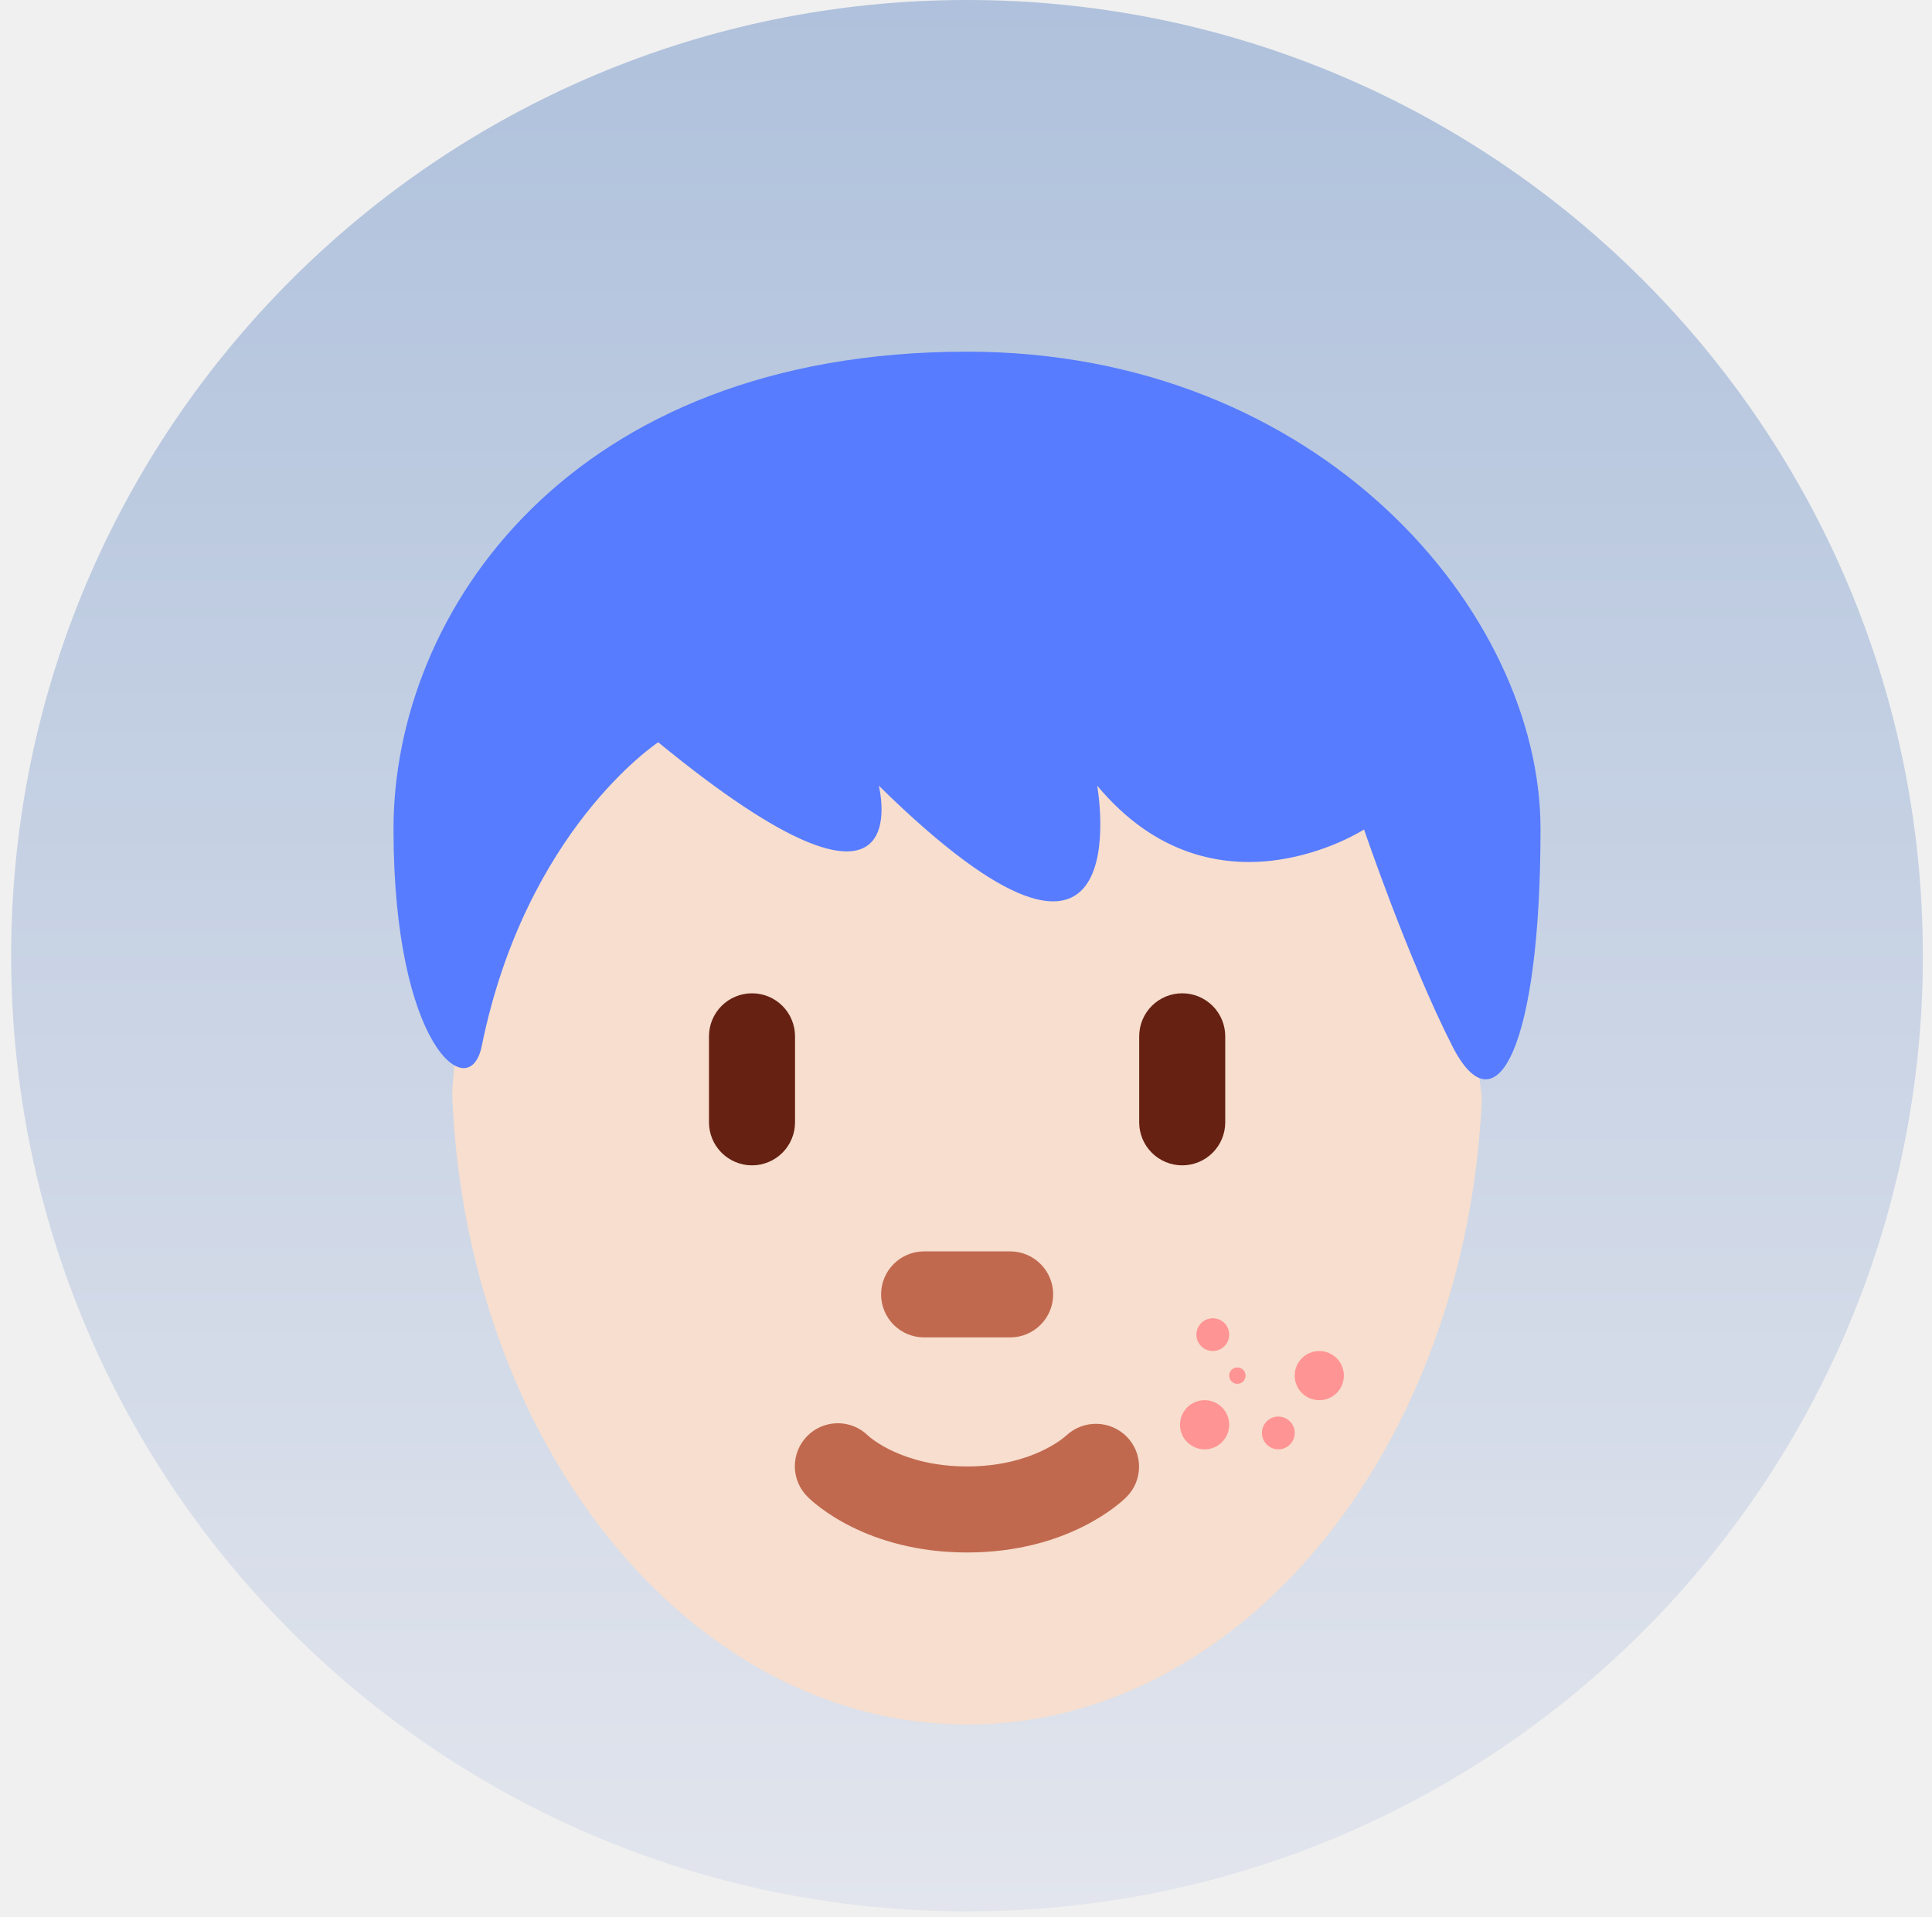
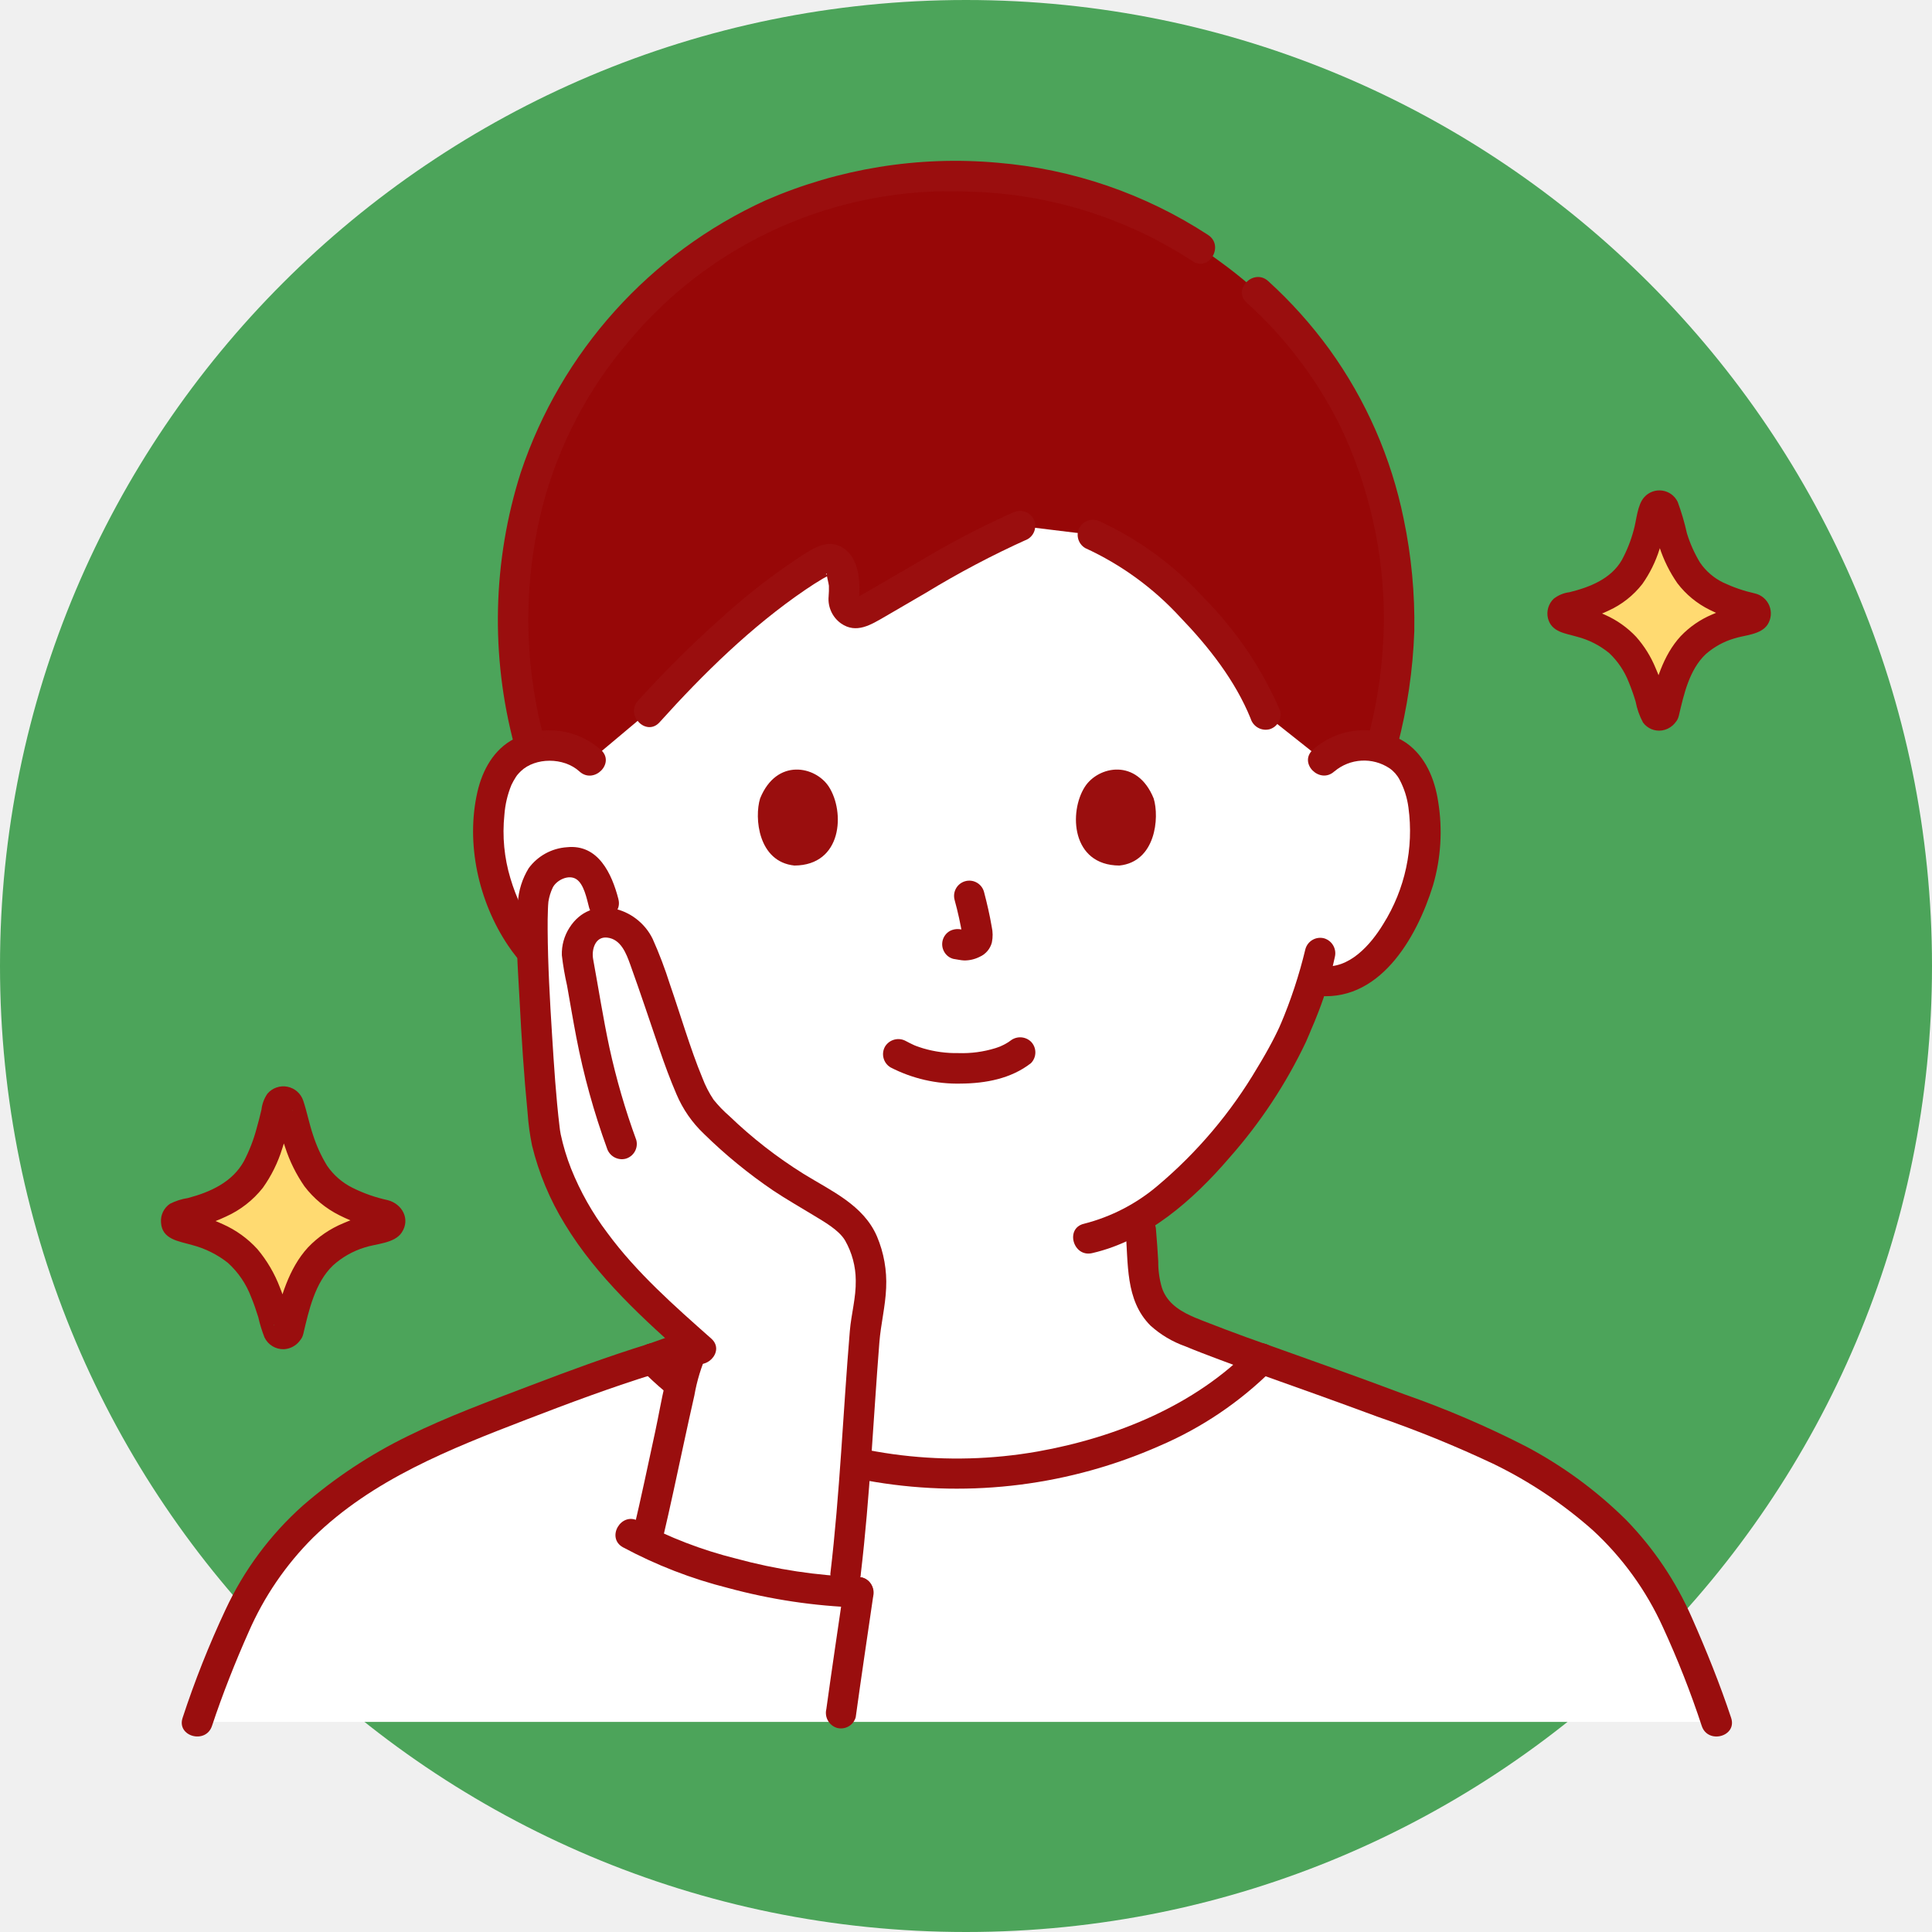
- <svg xmlns="http://www.w3.org/2000/svg" width="127" height="126" viewBox="0 0 127 126" fill="none">
-   <circle cx="63.567" cy="62.833" r="62.833" fill="url(#paint0_linear_4741_2341)" />
-   <path d="M78.727 46.326C67.415 46.326 42.948 43.385 42.948 43.385C42.948 43.385 38.056 48.766 35.228 51.594C29.959 56.863 30.417 63.531 29.719 71.848C30.587 94.964 45.386 113.382 63.572 113.382C81.654 113.382 96.394 95.17 97.409 72.233C96.413 61.967 89.502 46.326 78.727 46.326Z" fill="#F7DECE" />
-   <path d="M63.574 102.069C56.936 102.069 53.464 98.789 53.09 98.413C52.556 97.886 52.253 97.169 52.248 96.419C52.243 95.669 52.536 94.948 53.062 94.414C53.589 93.88 54.306 93.577 55.056 93.572C55.806 93.566 56.527 93.859 57.061 94.386C57.205 94.519 59.34 96.413 63.574 96.413C67.869 96.413 70.002 94.462 70.092 94.38C70.635 93.871 71.356 93.595 72.1 93.61C72.844 93.626 73.552 93.931 74.074 94.462C74.591 94.99 74.88 95.701 74.876 96.441C74.873 97.18 74.579 97.889 74.057 98.413C73.684 98.789 70.211 102.069 63.574 102.069ZM66.402 87.929H60.746C59.996 87.929 59.276 87.631 58.746 87.101C58.216 86.571 57.918 85.851 57.918 85.101C57.918 84.351 58.216 83.632 58.746 83.102C59.276 82.571 59.996 82.273 60.746 82.273H66.402C67.152 82.273 67.871 82.571 68.401 83.102C68.932 83.632 69.23 84.351 69.23 85.101C69.23 85.851 68.932 86.571 68.401 87.101C67.871 87.631 67.152 87.929 66.402 87.929Z" fill="#C1694F" />
-   <path d="M49.433 76.617C48.683 76.617 47.964 76.319 47.434 75.788C46.903 75.258 46.605 74.539 46.605 73.789V68.133C46.605 67.383 46.903 66.663 47.434 66.133C47.964 65.603 48.683 65.305 49.433 65.305C50.183 65.305 50.903 65.603 51.433 66.133C51.963 66.663 52.261 67.383 52.261 68.133V73.789C52.261 74.539 51.963 75.258 51.433 75.788C50.903 76.319 50.183 76.617 49.433 76.617ZM77.713 76.617C76.963 76.617 76.244 76.319 75.713 75.788C75.183 75.258 74.885 74.539 74.885 73.789V68.133C74.885 67.383 75.183 66.663 75.713 66.133C76.244 65.603 76.963 65.305 77.713 65.305C78.463 65.305 79.182 65.603 79.713 66.133C80.243 66.663 80.541 67.383 80.541 68.133V73.789C80.541 74.539 80.243 75.258 79.713 75.788C79.182 76.319 78.463 76.617 77.713 76.617Z" fill="#662113" />
-   <path d="M63.567 23.121C86.77 23.121 101.266 40.242 101.266 54.509C101.266 68.773 98.365 74.485 95.466 68.773C92.564 63.069 89.666 54.534 89.666 54.534C89.666 54.534 79.83 60.905 72.124 51.652C72.124 51.652 75.17 68.773 57.767 51.652C57.767 51.652 60.668 63.069 43.268 48.802C43.268 48.802 34.566 54.509 31.667 68.773C30.864 72.735 25.867 68.773 25.867 54.509C25.864 40.242 37.465 23.121 63.567 23.121Z" fill="#577CFF" />
-   <circle cx="79.724" cy="87.747" r="1.077" fill="#FF9494" />
-   <circle cx="81.339" cy="90.441" r="0.539" fill="#FF9494" />
-   <circle cx="79.184" cy="93.672" r="1.616" fill="#FF9494" />
-   <circle cx="84.032" cy="94.21" r="1.077" fill="#FF9494" />
-   <circle cx="86.723" cy="90.44" r="1.616" fill="#FF9494" />
-   <defs>
-     <linearGradient id="paint0_linear_4741_2341" x1="63.567" y1="0" x2="63.567" y2="125.665" gradientUnits="userSpaceOnUse">
-       <stop stop-color="#AFC1DC" />
-       <stop offset="1" stop-color="#E2E5ED" />
-     </linearGradient>
-   </defs>
+ <svg xmlns="http://www.w3.org/2000/svg" viewBox="-25.36 -25.36 304.37 304.37" fill="#000000">
+   <g id="SVGRepo_bgCarrier" stroke-width="0">
+     <rect x="-25.36" y="-25.36" width="304.37" height="304.37" rx="152.185" fill="#4ca45a" strokewidth="0" />
+   </g>
+   <g id="SVGRepo_tracerCarrier" stroke-linecap="round" stroke-linejoin="round" />
+   <g id="SVGRepo_iconCarrier">
+     <defs>
+       <style>.a{fill:#ffffff;}.b{fill:#970707;}.c{fill:#9a0e0e;}.d{fill:#ffda71;}</style>
+     </defs>
+     <path class="a" d="M5.722,245.908c1.824-5.528,5.291-13.84,6.364-16.137A48.941,48.941,0,0,1,24.541,213.1c6.231-5.28,11.61-8.424,19.512-12.012,9.972-4.1,23.892-9.492,33.305-12.39,9.792,10.17,28.377,18.107,48.031,18.107,19.908,0,38.24-7.937,48.035-18.1,9.832,3.5,23.329,8.293,33.3,12.388,7.9,3.588,13.28,6.732,19.511,12.012a48.958,48.958,0,0,1,12.456,16.668c1.073,2.3,4.54,10.609,6.363,16.137Z" />
+     <path class="a" d="M183.155,94.48a9.031,9.031,0,0,1,6.528-2.389c4.68.164,6.671,2.7,7.528,4.182,2.558,4.436,2.449,12.61.733,17.667-1.216,3.582-3.208,9.061-8.01,12.99a9.952,9.952,0,0,1-7.675,2.215l-.726-.123a59.915,59.915,0,0,1-2.651,7.166c-1.872,5.083-11.878,22.391-24.739,30.183.367,3.16.463,5.466.682,8.877a9.47,9.47,0,0,0,6.024,8.66c1.563.8,9.714,3.826,12.581,4.813-9.814,10.155-28.14,18.087-48.041,18.087-19.655,0-38.241-7.938-48.039-18.1,2.913-1,10.975-4,12.528-4.8a9.468,9.468,0,0,0,6.024-8.66c.222-3.449.318-5.768.694-8.98A55.166,55.166,0,0,1,82.179,153.6a68.67,68.67,0,0,1-13.032-24.589,9.749,9.749,0,0,1-8.3-2.076c-4.8-3.929-6.794-9.408-8.01-12.99-1.717-5.057-1.825-13.231.733-17.667.857-1.487,2.848-4.018,7.527-4.182a9.031,9.031,0,0,1,6.529,2.389s-1.334-51.805,59.866-51.805C189.489,42.675,183.155,94.48,183.155,94.48Z" />
+     <path class="b" d="M89.463,74.165A172.621,172.621,0,0,0,76.856,86.728L67.623,94.48a9.031,9.031,0,0,0-6.529-2.389,10.938,10.938,0,0,0-2.816.446A76.194,76.194,0,0,1,55.449,69.7C56.613,42.14,71.17,25.111,84.025,15.552,95.1,7.318,108.93,2.406,125.223,2.406A68.417,68.417,0,0,1,166.771,15.8C180.077,25.4,193.848,42.377,195,69.7c.331,7.833-.59,14.221-2.753,22.761a11.2,11.2,0,0,0-2.566-.373,9.031,9.031,0,0,0-6.528,2.389l-9.163-7.259c-2.958-7.444-9.638-15.669-16.6-21.664a37.085,37.085,0,0,0-10.572-6.649L135.337,57.5C127.6,60.76,116.68,67.61,110.554,71.013a2.1,2.1,0,0,1-2.988-2.251,11.055,11.055,0,0,0-.264-4.026c-.408-1.681-1.7-2.4-2.707-1.868C100.12,65.216,94.653,69.5,89.463,74.165Z" />
+     <path class="c" d="M69.32,92.783a12.192,12.192,0,0,0-13.649-1.761c-3.23,1.638-5.032,4.952-5.815,8.365-1.866,8.136.179,17.275,4.8,24.175,3.334,4.98,8.231,8.784,14.5,7.9a2.415,2.415,0,0,0,1.676-2.952,2.464,2.464,0,0,0-2.952-1.676c-3.732.527-6.928-2.578-8.869-5.379a31.439,31.439,0,0,1-3.961-8.445,25.459,25.459,0,0,1-.948-9.983,15.305,15.305,0,0,1,1.113-4.736,11.222,11.222,0,0,1,.7-1.247c.067-.108.145-.215.219-.317-.023.032-.236.289-.056.072a8.518,8.518,0,0,1,.627-.675c2.25-2.157,6.725-2.227,9.225.056,2.277,2.08,5.681-1.305,3.394-3.394Z" />
+     <path class="c" d="M172.8,191.023c6.288,2.238,12.576,4.477,18.834,6.8a180.592,180.592,0,0,1,18.486,7.537,69.3,69.3,0,0,1,15.418,10.321,47.421,47.421,0,0,1,11.077,15.305,147.369,147.369,0,0,1,6.122,15.564c.969,2.918,5.607,1.667,4.629-1.276-1.776-5.345-3.9-10.605-6.175-15.755A52.106,52.106,0,0,0,230.829,214.1a66.686,66.686,0,0,0-15.821-11.606,152.023,152.023,0,0,0-19.054-8.168c-7.26-2.728-14.567-5.329-21.874-7.93a2.423,2.423,0,0,0-2.952,1.676,2.449,2.449,0,0,0,1.676,2.953Z" />
+     <path class="c" d="M8.036,246.546c1.67-5.027,3.665-10.061,5.773-14.795a48.1,48.1,0,0,1,10.148-14.872c9.385-9.185,21.62-13.979,33.651-18.614,6.721-2.59,13.483-5.113,20.366-7.242,2.941-.911,1.686-5.546-1.276-4.629-6.281,1.943-12.458,4.222-18.6,6.565-6.433,2.454-12.956,4.845-19.137,7.889a76.364,76.364,0,0,0-16.623,10.994,50.644,50.644,0,0,0-12.175,16.4A150.457,150.457,0,0,0,3.408,245.27c-.976,2.938,3.658,4.2,4.628,1.276Z" />
+     <path class="c" d="M77.974,191.023c3.628-1.256,7.239-2.592,10.8-4.04a20.223,20.223,0,0,0,5.363-2.868,11.508,11.508,0,0,0,3.767-6.126c.758-3.08.59-6.43.873-9.581a2.419,2.419,0,0,0-2.4-2.4,2.451,2.451,0,0,0-2.4,2.4c-.149,1.655-.252,3.312-.353,4.97a14.171,14.171,0,0,1-.563,4.091c-.691,2.122-2.332,3.448-4.65,4.493-.156.07-.314.137-.469.209-.442.207.441-.176-.018.009-.5.2-.988.4-1.485.6-1.145.452-2.294.89-3.446,1.324-2.089.786-4.182,1.562-6.29,2.292a2.459,2.459,0,0,0-1.677,2.952,2.424,2.424,0,0,0,2.953,1.677Z" />
+     <path class="c" d="M174.03,186.394c-2.109-.73-4.2-1.506-6.29-2.292-1.152-.434-2.3-.872-3.447-1.324-.468-.185-.935-.375-1.4-.564-.588-.239.3.143-.1-.043-.155-.072-.313-.139-.469-.209-2.316-1.045-3.961-2.381-4.649-4.493a14.2,14.2,0,0,1-.563-4.091c-.1-1.658-.205-3.315-.354-4.97a2.463,2.463,0,0,0-2.4-2.4,2.419,2.419,0,0,0-2.4,2.4c.471,5.232-.1,11.034,3.927,15.065a16.247,16.247,0,0,0,5.492,3.269c1.761.735,3.547,1.409,5.333,2.08,2.008.754,4.02,1.5,6.047,2.2a2.4,2.4,0,0,0,1.276-4.629Z" />
+     <path class="c" d="M184.852,96.177a7.248,7.248,0,0,1,8.7-.5,5.011,5.011,0,0,1,1.583,1.8,12.9,12.9,0,0,1,1.393,4.383,27.539,27.539,0,0,1-3.952,18.33c-1.968,3.25-5.419,7.236-9.682,6.634a2.48,2.48,0,0,0-2.952,1.676,2.416,2.416,0,0,0,1.676,2.952c10.216,1.444,16.194-8.964,18.781-17.327a29.894,29.894,0,0,0,.814-13.188c-.55-3.59-1.983-7.088-5.015-9.251a12.081,12.081,0,0,0-14.743,1.09c-2.286,2.088,1.116,5.475,3.394,3.394Z" />
+     <path class="c" d="M180.3,124.142a75.359,75.359,0,0,1-3.953,11.978c.292-.758-.031.064-.1.218-.112.249-.228.5-.346.742-.273.57-.559,1.133-.853,1.692-.726,1.376-1.5,2.726-2.313,4.054a72.116,72.116,0,0,1-15.684,18.585,28.994,28.994,0,0,1-11.632,6.02c-3.01.69-1.736,5.319,1.276,4.629,8.707-2,15.941-8.4,21.612-15.011a77.948,77.948,0,0,0,12.085-18.289q.278-.615.533-1.24c.07-.17.4-.948.12-.307.46-1.052.908-2.107,1.313-3.182a56.871,56.871,0,0,0,2.572-8.613,2.459,2.459,0,0,0-1.676-2.952,2.424,2.424,0,0,0-2.953,1.676Z" />
+     <path class="c" d="M65.685,125.213a71.847,71.847,0,0,0,10.3,24.093c5.16,7.69,11.91,14.89,20.074,19.416a39.908,39.908,0,0,0,13.549,4.609,2.48,2.48,0,0,0,2.953-1.676,2.417,2.417,0,0,0-1.677-2.952c-17.261-2.532-30.175-17.515-36.742-32.826a68.782,68.782,0,0,1-3.826-11.94c-.681-3.012-5.31-1.737-4.629,1.276Z" />
+     <path class="c" d="M164.967,11.655A71.549,71.549,0,0,0,131.811.278,74.774,74.774,0,0,0,95.264,6.2,72.305,72.305,0,0,0,56.68,49.074a76.646,76.646,0,0,0-.994,43.062c.769,2.989,5.4,1.722,4.629-1.276a72.168,72.168,0,0,1-.135-36.711A65.263,65.263,0,0,1,73.385,28.784,65.9,65.9,0,0,1,127.24,4.831a67.337,67.337,0,0,1,35.3,10.969c2.6,1.689,5.005-2.465,2.422-4.145Z" />
+     <path class="c" d="M194.8,92.136a83.012,83.012,0,0,0,2.651-18.047A79.776,79.776,0,0,0,195.78,56.4a69.154,69.154,0,0,0-11.7-26.72,70.95,70.95,0,0,0-9.643-10.755c-2.283-2.072-5.687,1.313-3.394,3.394a65.07,65.07,0,0,1,14.89,19.76,70.407,70.407,0,0,1,6.728,29.843,75.412,75.412,0,0,1-2.489,18.934c-.736,3,3.892,4.279,4.629,1.276Z" />
+     <path class="c" d="M114.938,142.8A22.969,22.969,0,0,0,126,145.35c3.908-.026,7.917-.77,11.055-3.215a2.414,2.414,0,0,0,0-3.394,2.463,2.463,0,0,0-3.4,0c.694-.54.037-.045-.14.069-.227.146-.462.281-.7.406-.141.074-.924.421-.387.2-.318.128-.641.246-.967.351a17.7,17.7,0,0,1-5.829.779,18.426,18.426,0,0,1-5.565-.75c-.354-.105-.7-.231-1.048-.352-.115-.04-.225-.09-.339-.132.589.218.073.033-.038-.019-.434-.2-.861-.418-1.285-.642a2.453,2.453,0,0,0-3.284.861,2.427,2.427,0,0,0,.861,3.284Z" />
+     <path class="c" d="M125.029,116.419a53.45,53.45,0,0,1,1.252,5.728l-.086-.638a3.489,3.489,0,0,1,.021.791l.086-.638a1.958,1.958,0,0,1-.087.355l.242-.573a1.415,1.415,0,0,1-.126.229l.376-.486a1.211,1.211,0,0,1-.187.185l.485-.376a3.7,3.7,0,0,1-.453.24l.573-.242a3.293,3.293,0,0,1-.765.224l.638-.086a3.071,3.071,0,0,1-.717,0l.638.085c-.271-.037-.537-.1-.807-.14a2.657,2.657,0,0,0-1.85.242,2.4,2.4,0,0,0-.861,3.284,2.3,2.3,0,0,0,1.435,1.1c.568.076,1.12.223,1.7.248a5.322,5.322,0,0,0,2.441-.572,3.4,3.4,0,0,0,1.923-2.259,5.876,5.876,0,0,0-.027-2.494c-.312-1.846-.738-3.675-1.213-5.485a2.4,2.4,0,0,0-4.628,1.276Z" />
+     <path class="c" d="M94.388,100.424c-.931,3.025-.324,9.983,5.406,10.575,7.574-.045,7.977-8.458,5.428-12.413C103.134,95.347,97,94,94.388,100.424Z" />
+     <path class="c" d="M156.39,100.424c.931,3.025.324,9.983-5.406,10.575-7.574-.046-7.978-8.458-5.428-12.414C147.643,95.347,153.781,94,156.39,100.424Z" />
+     <path class="c" d="M145.6,60.981a46.782,46.782,0,0,1,14.974,10.9c4.457,4.626,8.672,9.972,11.1,15.976a2.475,2.475,0,0,0,2.952,1.676,2.417,2.417,0,0,0,1.677-2.952,57.576,57.576,0,0,0-12.029-17.775,50.71,50.71,0,0,0-16.252-11.972,2.477,2.477,0,0,0-3.283.861,2.417,2.417,0,0,0,.861,3.284Z" />
+     <path class="c" d="M78.553,88.425c6.867-7.634,14.47-15.089,22.981-20.882.889-.606,1.795-1.189,2.722-1.736a14.177,14.177,0,0,0,1.256-.728c-.015-.056-1.013.28-.667-.1,0,0,.047.012.034.027-.075.088.335,1.623.349,1.916a14.762,14.762,0,0,1-.046,1.683,4.7,4.7,0,0,0,1.931,4.235c2.428,1.714,4.757.208,6.952-1.056,2.153-1.241,4.293-2.5,6.442-3.752a146.381,146.381,0,0,1,16.041-8.458,2.413,2.413,0,0,0,.861-3.284,2.463,2.463,0,0,0-3.283-.861,134.792,134.792,0,0,0-14.363,7.487c-2.289,1.319-4.566,2.66-6.85,3.987-.945.549-1.891,1.1-2.843,1.633a4.382,4.382,0,0,0-.489.275c-.419.32-.173.039.144.062.436.032.207.594.273-.428.17-2.645-.171-6.146-2.73-7.61-2.483-1.421-5,.5-7.05,1.831a101.1,101.1,0,0,0-12.542,9.886A167.316,167.316,0,0,0,75.159,85.031c-2.062,2.291,1.322,5.7,3.394,3.394Z" />
+     <path class="c" d="M75.638,190.381c9.588,9.883,23.509,15.546,36.907,17.738a79.023,79.023,0,0,0,44.776-5.695,56.92,56.92,0,0,0,17.818-12.043c2.152-2.218-1.238-5.616-3.394-3.394-8.788,9.062-21.36,14.141-33.605,16.319a73.516,73.516,0,0,1-42.221-5.046,53.422,53.422,0,0,1-16.886-11.273c-2.155-2.221-5.548,1.175-3.395,3.394Z" />
+     <path class="a" d="M89.624,222.405a77.026,77.026,0,0,1-13.176-4.795c1.758-7.2,4-18.441,5.8-26.063a22.178,22.178,0,0,1,1.847-5.126c-9.89-8.787-20.277-18.443-23.415-32.347-.765-3.39-2.733-31.766-2.006-37.717a9.709,9.709,0,0,1,1.158-3.449,5.6,5.6,0,0,1,4.135-2.4,3.983,3.983,0,0,1,3.572,1.285c1.025,1.013,1.856,3.731,2.209,5.129l.769,3.046a6.115,6.115,0,0,1,3.559,1.836c1.425,1.467,1.839,3.417,2.6,5.316,2.172,5.428,4.44,14.17,7.271,20.172a11.677,11.677,0,0,0,2.357,3.369,72.223,72.223,0,0,0,16.246,12.491c2.741,1.6,6.073,3.71,7.082,5.343,2.669,4.318,2.674,9.139,1.4,14.545-1.16,13.32-1.7,28.6-3.534,42.351A89.463,89.463,0,0,1,89.624,222.405Z" />
+     <path class="c" d="M74.881,154.235a110.64,110.64,0,0,1-4.233-14.559c-.988-4.614-1.711-9.28-2.562-13.92-.272-1.479.3-3.61,2.2-3.406,2.176.233,3.023,2.521,3.653,4.271,1.593,4.428,3.074,8.883,4.593,13.338.812,2.381,1.68,4.739,2.674,7.051a18.58,18.58,0,0,0,4.336,6.26,78.469,78.469,0,0,0,10.949,8.955c2.039,1.359,4.166,2.565,6.257,3.84,1.748,1.066,4.062,2.359,5.026,4a12.814,12.814,0,0,1,1.684,6.291c.051,2.727-.712,5.3-.937,8-1.063,12.732-1.561,25.511-3.064,38.2a2.413,2.413,0,0,0,2.4,2.4,2.458,2.458,0,0,0,2.4-2.4c1.433-12.109,1.958-24.3,2.921-36.447.228-2.869.948-5.668,1.066-8.547a18.6,18.6,0,0,0-1.442-8.13c-2.139-4.966-7.224-7.173-11.583-9.87a71.088,71.088,0,0,1-11.677-9.1,19.726,19.726,0,0,1-2.49-2.583,16.918,16.918,0,0,1-1.751-3.409c-1-2.4-1.841-4.868-2.662-7.334-.827-2.484-1.613-4.982-2.47-7.456a66.473,66.473,0,0,0-2.706-7.121c-2.458-5.092-9.724-7.114-13.108-1.769a7.568,7.568,0,0,0-1.2,4.346,45.426,45.426,0,0,0,.825,4.8c.483,2.731.943,5.466,1.467,8.19a114.311,114.311,0,0,0,4.807,17.386,2.462,2.462,0,0,0,2.952,1.676,2.42,2.42,0,0,0,1.676-2.952Z" />
+     <path class="c" d="M72.066,116.288c-1.027-3.98-3.169-8.684-8.1-8.176a8.169,8.169,0,0,0-6.028,3.293,11.685,11.685,0,0,0-1.717,5.468c-.434,5.079.013,10.312.276,15.389.306,5.9.685,11.808,1.261,17.691a39.133,39.133,0,0,0,.7,5.152,43.2,43.2,0,0,0,5.166,12.383c5.077,8.367,12.422,15,19.676,21.43,2.3,2.043,5.711-1.34,3.395-3.394-5.806-5.149-11.754-10.371-16.372-16.655a43.646,43.646,0,0,1-5.718-10.128,34.171,34.171,0,0,1-1.63-5.4c-.043-.212-.074-.427-.11-.64-.032-.194-.087-.743.006.065-.02-.179-.045-.358-.067-.537-.578-4.8-.882-9.641-1.187-14.464-.352-5.549-.665-11.114-.7-16.676-.007-1.08,0-2.161.045-3.24.017-.386.034-.773.075-1.157a8.063,8.063,0,0,1,.677-2.211c.592-1.184,2.516-2.151,3.748-1.317,1.165.788,1.6,2.978,1.971,4.4.771,2.988,5.4,1.721,4.628-1.276Z" />
+     <path class="c" d="M79.06,217.014C80.245,212,81.3,206.956,82.391,201.92c.537-2.485,1.078-4.969,1.643-7.448a27.945,27.945,0,0,1,2.023-6.634c1.41-2.742-2.73-5.174-4.145-2.423-2.318,4.509-3,9.913-4.061,14.82-1.12,5.172-2.2,10.353-3.42,15.5-.71,3,3.917,4.286,4.629,1.276Z" />
+     <path class="c" d="M72.78,218.4a72.1,72.1,0,0,0,16.555,6.411,89.588,89.588,0,0,0,20.552,3.082c3.09.086,3.088-4.714,0-4.8a83.927,83.927,0,0,1-19.276-2.91A66.775,66.775,0,0,1,75.2,214.257c-2.7-1.508-5.123,2.637-2.423,4.145Z" />
+     <path class="c" d="M107.573,224.857c-.924,6.348-1.878,12.691-2.752,19.047a2.483,2.483,0,0,0,1.677,2.952,2.417,2.417,0,0,0,2.952-1.676c.873-6.356,1.828-12.7,2.751-19.047a2.479,2.479,0,0,0-1.676-2.952,2.417,2.417,0,0,0-2.952,1.676Z" />
+     <path class="d" d="M236.813,86.752a.8.8,0,0,1-1.549.02c-.875-3.376-2.234-7.407-4.3-9.81-2.518-2.932-6.157-4.177-9.529-4.9a.8.8,0,0,1,0-1.558c3.34-.708,7.022-1.955,9.47-4.6,2.331-2.515,3.647-7.577,4.384-11.012a.8.8,0,0,1,1.556-.018c.821,3.435,2.281,8.51,4.616,11.03,2.424,2.616,5.928,3.864,9.165,4.576a.8.8,0,0,1-.012,1.558c-3.457.693-7.247,1.88-9.764,4.811C238.792,79.253,237.606,83.347,236.813,86.752Z" />
+     <path class="d" d="M20.108,184.128a.883.883,0,0,1-1.716.021c-.97-3.739-2.475-8.206-4.762-10.869-2.79-3.248-6.821-4.628-10.559-5.43a.883.883,0,0,1,0-1.726c3.7-.784,7.781-2.166,10.493-5.093,2.583-2.787,4.041-8.4,4.857-12.2a.884.884,0,0,1,1.724-.02c.909,3.805,2.528,9.429,5.115,12.221,2.686,2.9,6.568,4.281,10.155,5.069a.883.883,0,0,1-.013,1.727c-3.831.768-8.031,2.083-10.819,5.33C22.3,175.818,20.987,180.355,20.108,184.128Z" />
+     <path class="c" d="M234.5,86.114l-.1.241.617-1.059q2.979,1.72,2.365.1-.1-.375-.211-.747-.22-.765-.468-1.521c-.359-1.09-.771-2.158-1.226-3.211a17.385,17.385,0,0,0-3.08-4.955,15.146,15.146,0,0,0-4.837-3.434,24.3,24.3,0,0,0-3.018-1.155c-.89-.272-1.853-.395-2.717-.727l1.059.618,0,2.025-1.059.618c.949-.361,2-.494,2.975-.8a25.1,25.1,0,0,0,3.266-1.273,14.184,14.184,0,0,0,5.313-4.194,19.639,19.639,0,0,0,2.692-5.443c.67-1.925.908-4.031,1.626-5.92l-.617,1.059-2.031-.015-.618-1.059c.719,1.767,1,3.757,1.644,5.567a21.679,21.679,0,0,0,2.813,5.683,14.389,14.389,0,0,0,5.115,4.209A23.994,23.994,0,0,0,247.08,72c1.032.348,2.153.5,3.162.892l-1.059-.618-.01-2.023,1.059-.618c-.888.326-1.876.437-2.79.7a24.628,24.628,0,0,0-3.093,1.125,14.712,14.712,0,0,0-4.926,3.4c-2.818,3.05-4,7.313-4.925,11.257-.707,3,3.92,4.286,4.629,1.276.787-3.342,1.644-7.257,4.245-9.7a11.842,11.842,0,0,1,4.437-2.454c1.712-.563,4.261-.577,5.321-2.231a3.239,3.239,0,0,0-2.041-4.881,23.953,23.953,0,0,1-5-1.721,9.369,9.369,0,0,1-3.614-3.118,20.417,20.417,0,0,1-2.074-4.625,38.773,38.773,0,0,0-1.455-4.956,3.2,3.2,0,0,0-5.253-.757c-1.123,1.23-1.221,3.627-1.675,5.189a21.515,21.515,0,0,1-1.863,4.715c-1.711,2.992-5.07,4.3-8.268,5.088a4.983,4.983,0,0,0-2.484,1.035,3.233,3.233,0,0,0-.9,3.057c.559,2.214,2.748,2.373,4.588,2.92a13.213,13.213,0,0,1,5.076,2.585,12.526,12.526,0,0,1,3.08,4.6,31.52,31.52,0,0,1,1.072,3.032,11.325,11.325,0,0,0,1.163,3.293,3.13,3.13,0,0,0,3,1.253,3.294,3.294,0,0,0,2.65-2.328,2.417,2.417,0,0,0-1.676-2.952A2.457,2.457,0,0,0,234.5,86.114Z" />
+     <path class="c" d="M17.793,183.49l.006-.14.861-.861a1.883,1.883,0,0,1,1.528.2l.617,1.059c-.828-2.022-1.221-4.227-2.062-6.264a21.011,21.011,0,0,0-3.549-6.055A16.327,16.327,0,0,0,9.745,167.5a27.075,27.075,0,0,0-3.2-1.231c-.47-.146-.944-.278-1.421-.4q-.441-.113-.885-.213c-.169-.039-.585-.252-.4-.113l.861.861a2.254,2.254,0,0,1,0,1.17l-.861.861c-.247.184.251-.076.412-.112.3-.069.606-.141.908-.217q.83-.21,1.646-.465a27.494,27.494,0,0,0,3.447-1.346,15.485,15.485,0,0,0,5.79-4.518A21.591,21.591,0,0,0,19.1,155.6c.359-1.048.669-2.113.949-3.184q.219-.843.415-1.69.073-.32.145-.641c.034-.154.068-.309.1-.463q.051-.292.026-.023l-.861.861a1.936,1.936,0,0,1-1.515-.2l-.617-1.059c.774,1.989,1.1,4.184,1.829,6.207A23.48,23.48,0,0,0,22.6,161.53a15.748,15.748,0,0,0,5.5,4.562,25.372,25.372,0,0,0,3.6,1.488q.811.267,1.639.485.361.1.726.184c.179.043.757.288.593.164l-.861-.861a2.289,2.289,0,0,1-.009-1.168l.861-.861c.186-.136-.077.04-.237.064-.242.036-.486.1-.725.157q-.828.189-1.646.417a26.493,26.493,0,0,0-3.289,1.177,16.306,16.306,0,0,0-5.592,3.823c-3.068,3.34-4.347,8.019-5.362,12.329-.707,3,3.921,4.286,4.629,1.276.871-3.7,1.827-8.051,4.682-10.775a13.22,13.22,0,0,1,4.931-2.808c1.836-.622,4.739-.63,5.893-2.376,1.4-2.112.061-4.521-2.231-5.1a23.6,23.6,0,0,1-5.52-1.937,10.534,10.534,0,0,1-4-3.465,22.139,22.139,0,0,1-2.234-4.883c-.6-1.765-.942-3.611-1.532-5.372a3.3,3.3,0,0,0-5.641-1.116,5.517,5.517,0,0,0-.944,2.516c-.227.979-.474,1.954-.752,2.92a24.985,24.985,0,0,1-2.014,5.209c-1.824,3.305-5.3,4.87-8.815,5.8a9.4,9.4,0,0,0-2.832.907,3.237,3.237,0,0,0-1.413,2.926c.138,2.724,2.86,2.969,4.907,3.574a15.35,15.35,0,0,1,5.628,2.8A13.879,13.879,0,0,1,14.2,178.97c.438,1.042.8,2.122,1.135,3.2a21.881,21.881,0,0,0,.962,3.143,3.272,3.272,0,0,0,3.071,1.882,3.371,3.371,0,0,0,3.053-2.431,2.42,2.42,0,0,0-1.676-2.953A2.455,2.455,0,0,0,17.793,183.49Z" />
+   </g>
</svg>
